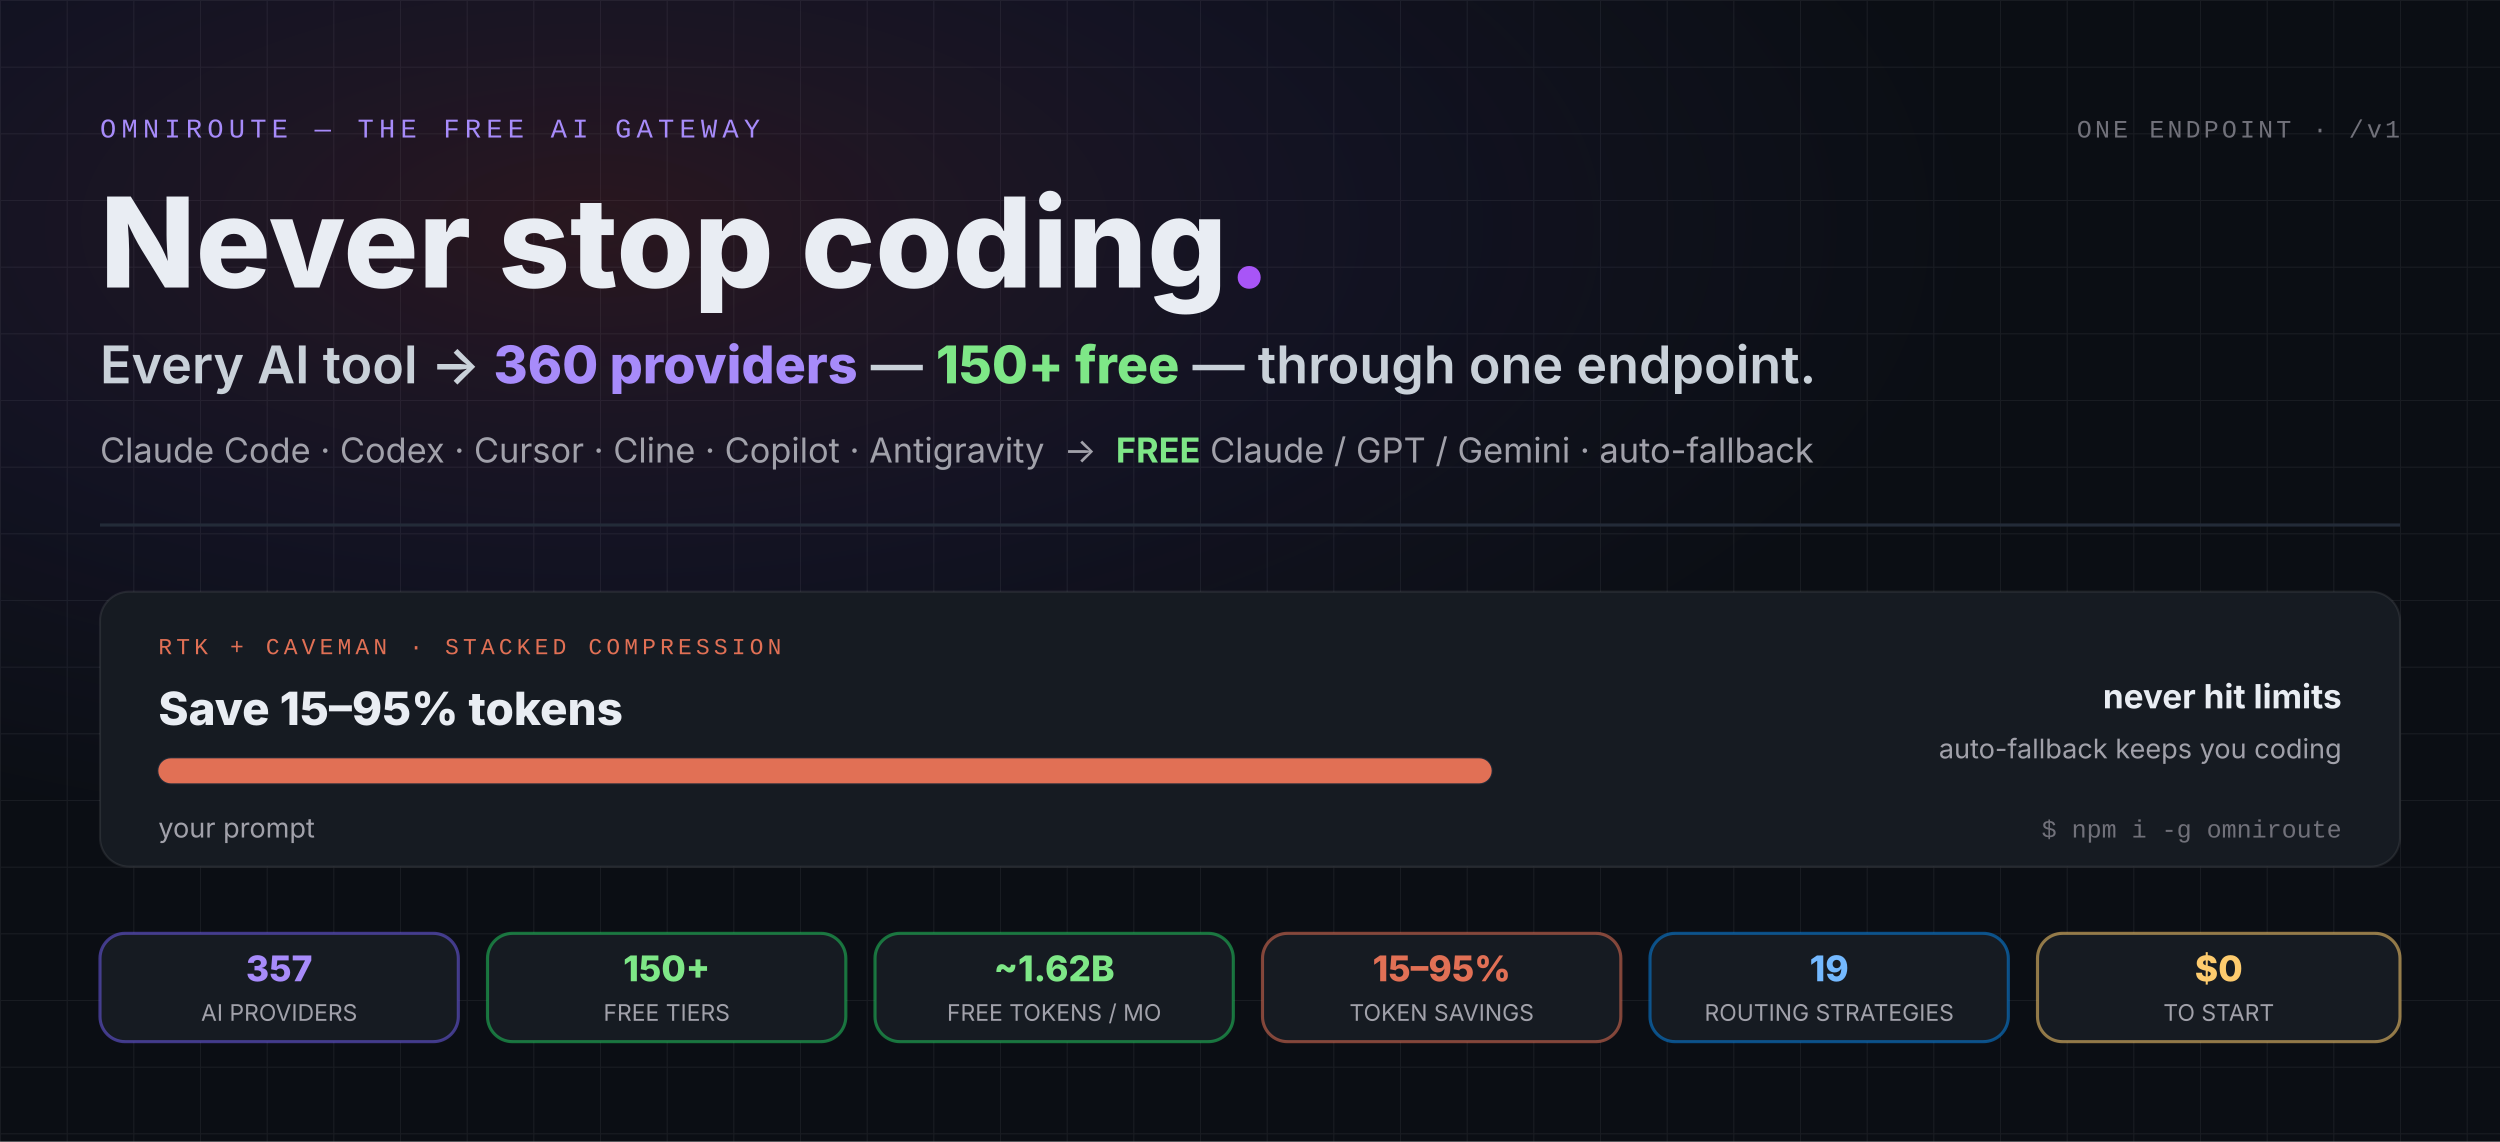
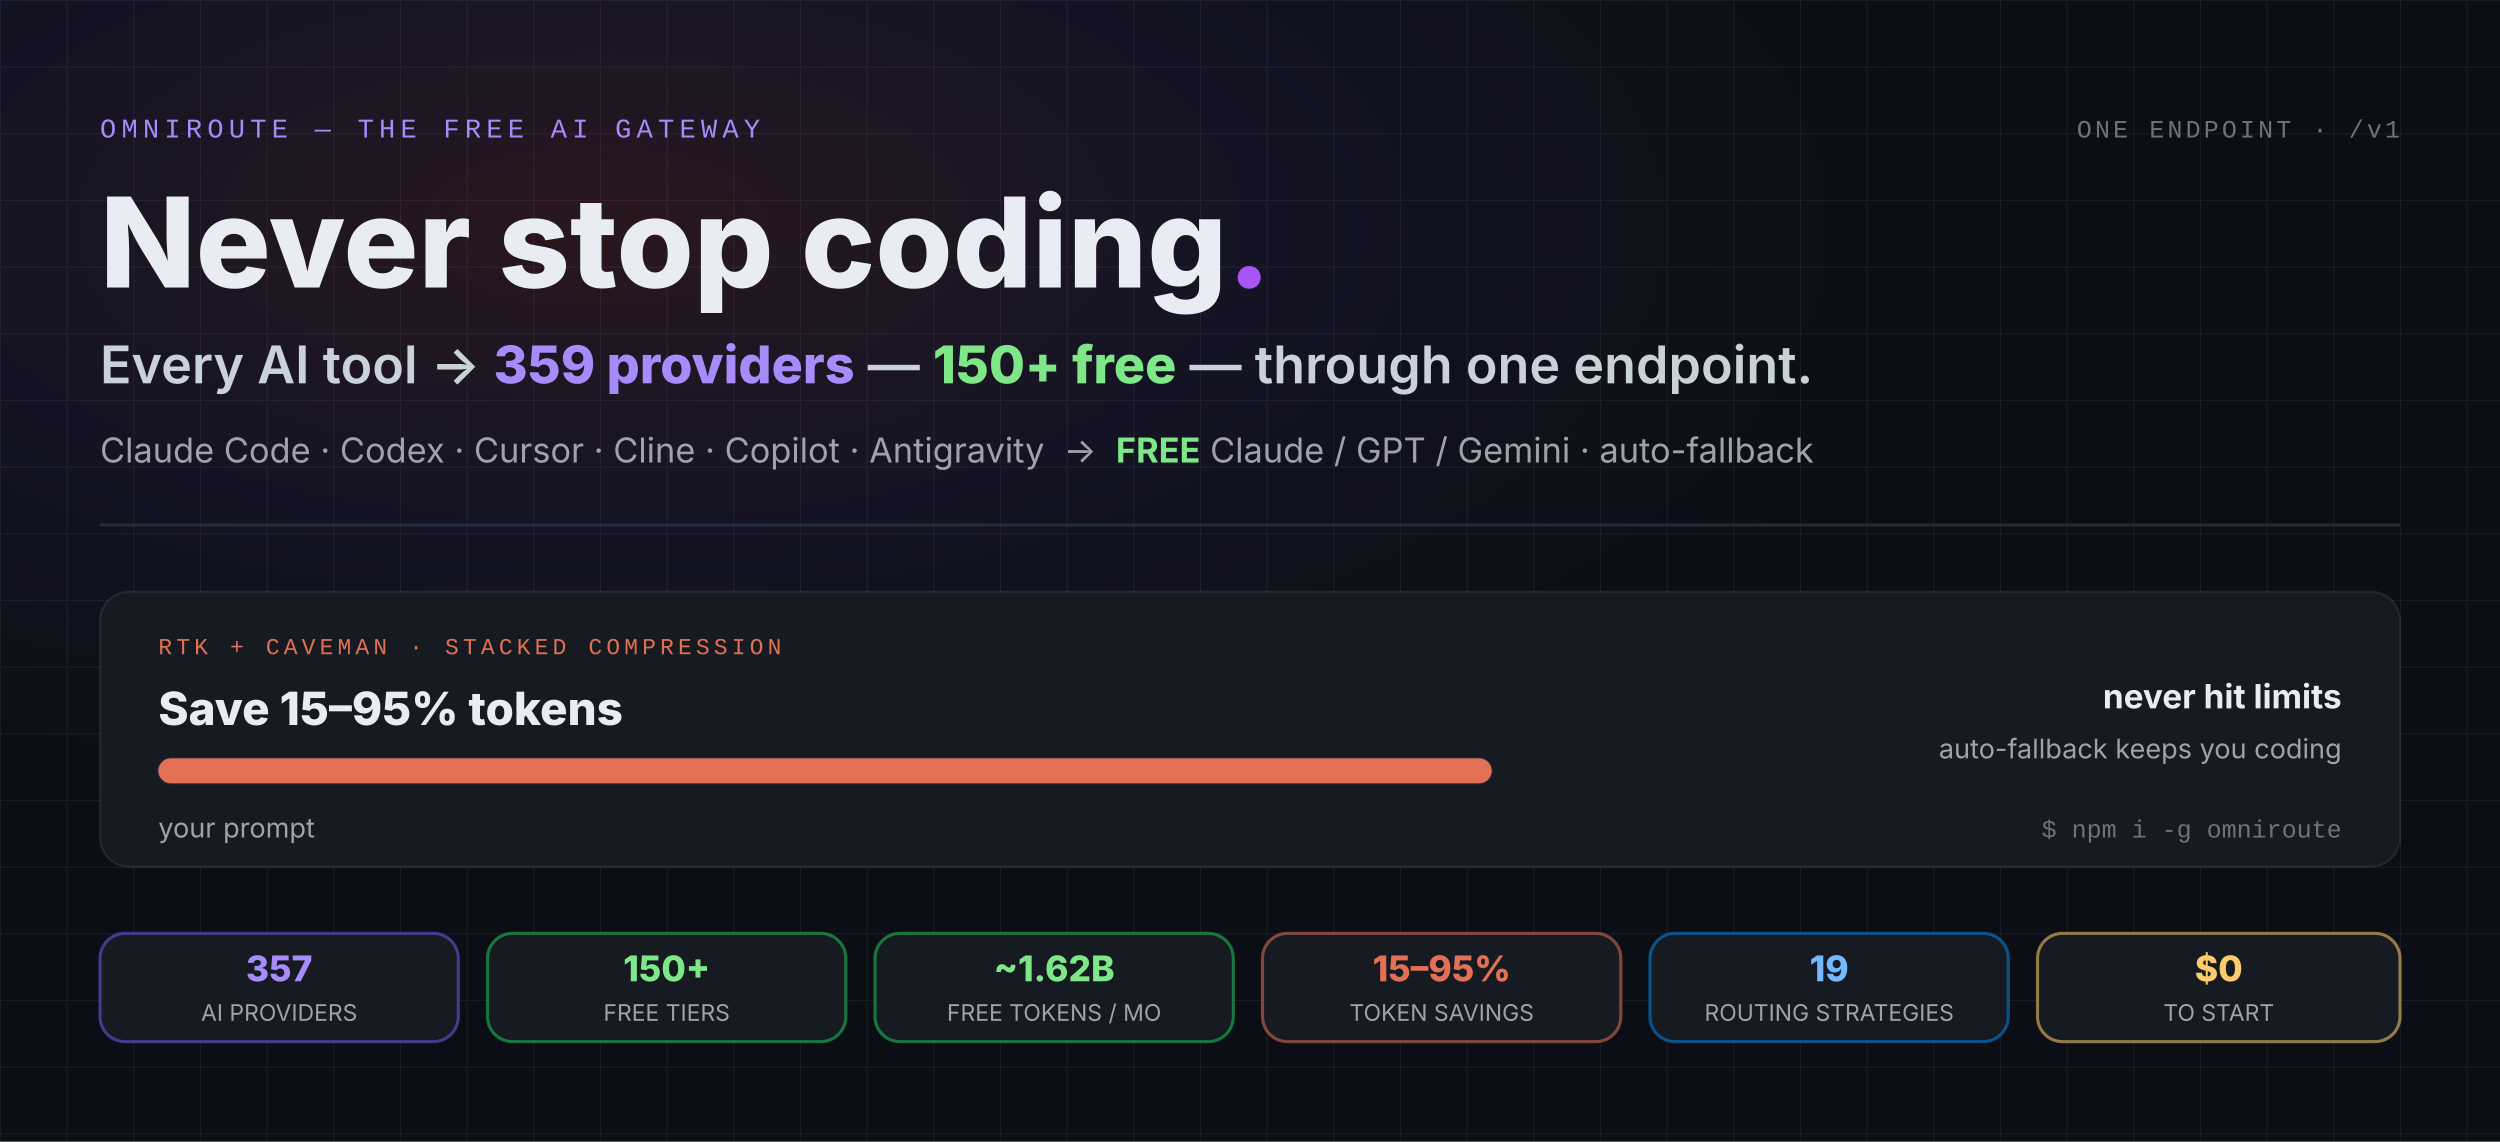
- <svg xmlns="http://www.w3.org/2000/svg" viewBox="0 0 1200 548" role="img" aria-label="OmniRoute hero: Never stop coding. Every AI tool to 360 providers — 150+ free — through one endpoint. Claude Code, Codex, Cursor, Cline, Copilot and Antigravity into free Claude, GPT and Gemini with auto-fallback. RTK + Caveman stacked compression saves 15 to 95 percent of tokens — about 89 percent average on tool-heavy sessions — so you never hit limits. Stats: 360 AI providers, 150+ free tiers, about 1.62B free tokens per month, 15 to 95 percent token savings, 20 routing strategies, zero dollars to start.">
+ <svg xmlns="http://www.w3.org/2000/svg" viewBox="0 0 1200 548" role="img" aria-label="OmniRoute hero: Never stop coding. Every AI tool to 359 providers — 150+ free — through one endpoint. Claude Code, Codex, Cursor, Cline, Copilot and Antigravity into free Claude, GPT and Gemini with auto-fallback. RTK + Caveman stacked compression saves 15 to 95 percent of tokens — about 89 percent average on tool-heavy sessions — so you never hit limits. Stats: 359 AI providers, 150+ free tiers, about 1.62B free tokens per month, 15 to 95 percent token savings, 20 routing strategies, zero dollars to start.">
  <defs>
    <pattern id="gridPaperH" width="32" height="32" patternUnits="userSpaceOnUse">
      <path d="M 32 0 L 0 0 0 32" fill="none" stroke="#ffffff" stroke-opacity="0.06" stroke-width="1" />
    </pattern>
    <radialGradient id="bgGlowH" cx="24%" cy="20%" r="55%">
      <stop offset="0%" stop-color="#e54d5e" stop-opacity="0.14" />
      <stop offset="55%" stop-color="#8b5cf6" stop-opacity="0.06" />
      <stop offset="100%" stop-color="#6366f1" stop-opacity="0" />
    </radialGradient>
    <linearGradient id="gradBrandH" x1="0" y1="0" x2="1" y2="1">
      <stop offset="0%" stop-color="#e54d5e" />
      <stop offset="100%" stop-color="#a855f7" />
    </linearGradient>
    <path id="dividerPathH" d="M 48,252 L 1152,252" />
  </defs>
  <rect width="1200" height="548" fill="#0b0e14" />
  <rect width="1200" height="548" fill="url(#gridPaperH)" />
  <rect width="1200" height="548" fill="url(#bgGlowH)" />
  <text x="48" y="66" font-family="Consolas, 'Courier New', monospace" font-size="13" letter-spacing="2.5" fill="#a78bfa">OMNIROUTE — THE FREE AI GATEWAY</text>
  <text x="1152" y="66" text-anchor="end" font-family="Consolas, 'Courier New', monospace" font-size="12" letter-spacing="1.5" fill="#71717a">ONE ENDPOINT · /v1</text>
  <text x="48" y="138" font-family="Inter, 'Segoe UI', Arial, Helvetica, system-ui, sans-serif" font-size="60" font-weight="800" fill="#e9edf3">Never stop coding<tspan fill="#a855f7">.</tspan>
  </text>
-   <text x="48" y="184" font-family="Inter, 'Segoe UI', Arial, Helvetica, system-ui, sans-serif" font-size="25" font-weight="600" fill="#c9d1d9">Every AI tool → <tspan fill="#a78bfa" font-weight="800">360 providers</tspan> — <tspan fill="#7ee787" font-weight="800">150+ free</tspan> — through one endpoint.</text>
+   <text x="48" y="184" font-family="Inter, 'Segoe UI', Arial, Helvetica, system-ui, sans-serif" font-size="25" font-weight="600" fill="#c9d1d9">Every AI tool → <tspan fill="#a78bfa" font-weight="800">359 providers</tspan> — <tspan fill="#7ee787" font-weight="800">150+ free</tspan> — through one endpoint.</text>
  <text x="48" y="222" font-family="Inter, 'Segoe UI', Arial, Helvetica, system-ui, sans-serif" font-size="16.5" fill="#a1a1aa">Claude Code · Codex · Cursor · Cline · Copilot · Antigravity  →  <tspan fill="#7ee787" font-weight="700">FREE</tspan> Claude / GPT / Gemini · auto-fallback</text>
  <line x1="48" y1="252" x2="1152" y2="252" stroke="#232b38" stroke-width="1.5" />
  <circle r="4" fill="url(#gradBrandH)" opacity="0">
    <animateMotion dur="6s" repeatCount="indefinite" keyPoints="0;1" keyTimes="0;1" calcMode="linear">
      <mpath href="#dividerPathH" />
    </animateMotion>
    <animate attributeName="opacity" values="0;0.9;0.9;0" keyTimes="0;0.08;0.6;0.75" dur="6s" repeatCount="indefinite" />
  </circle>
  <g>
    <rect x="48" y="284" width="1104" height="132" rx="14" fill="#161b22" stroke="#ffffff" stroke-opacity="0.08" stroke-width="1" />
    <text x="76" y="314" font-family="Consolas, 'Courier New', monospace" font-size="11" letter-spacing="2" fill="#e17055">RTK + CAVEMAN · STACKED COMPRESSION</text>
    <text x="76" y="348" font-family="Inter, 'Segoe UI', Arial, Helvetica, system-ui, sans-serif" font-size="22" font-weight="800" fill="#e9edf3">Save 15–95% tokens</text>
    <rect x="76" y="364" width="640" height="12" rx="6" fill="#0b0e14" stroke="#232b38" stroke-width="1" />
    <rect x="76" y="364" width="640" height="12" rx="6" fill="#e17055">
      <animate attributeName="width" values="640;640;70;70;640" keyTimes="0;0.12;0.5;0.88;1" dur="8s" repeatCount="indefinite" calcMode="spline" keySplines="0.4 0 0.2 1;0.4 0 0.2 1;0.4 0 0.2 1;0.4 0 0.2 1" />
    </rect>
    <text x="76" y="402" font-family="Inter, 'Segoe UI', Arial, Helvetica, system-ui, sans-serif" font-size="13" fill="#a1a1aa">your prompt
      <animate attributeName="opacity" values="1;1;0;0;1" keyTimes="0;0.12;0.35;0.88;1" dur="8s" repeatCount="indefinite" calcMode="discrete" />
    </text>
    <text x="76" y="402" font-family="Inter, 'Segoe UI', Arial, Helvetica, system-ui, sans-serif" font-size="13" font-weight="700" fill="#e17055" opacity="0">−89% avg on tool-heavy sessions
      <animate attributeName="opacity" values="0;0;1;1;0" keyTimes="0;0.35;0.36;0.88;1" dur="8s" repeatCount="indefinite" calcMode="discrete" />
    </text>
    <text x="1124" y="340" text-anchor="end" font-family="Inter, 'Segoe UI', Arial, Helvetica, system-ui, sans-serif" font-size="16" font-weight="700" fill="#e9edf3">never hit limits</text>
    <text x="1124" y="364" text-anchor="end" font-family="Inter, 'Segoe UI', Arial, Helvetica, system-ui, sans-serif" font-size="13" fill="#a1a1aa">auto-fallback keeps you coding</text>
    <text x="1124" y="402" text-anchor="end" font-family="Consolas, 'Courier New', monospace" font-size="12" fill="#71717a">$ npm i -g omniroute</text>
  </g>
  <g font-family="Inter, 'Segoe UI', Arial, Helvetica, system-ui, sans-serif" text-anchor="middle">
    <rect x="48" y="448" width="172" height="52" rx="12" fill="#161b22" stroke="#6c5ce7" stroke-opacity="0.55" stroke-width="1.5" />
    <text x="134" y="471" font-size="17" font-weight="800" fill="#a78bfa">357</text>
    <text x="134" y="490" font-size="11" fill="#a1a1aa">AI PROVIDERS</text>
    <rect x="234" y="448" width="172" height="52" rx="12" fill="#161b22" stroke="#22c55e" stroke-opacity="0.55" stroke-width="1.5" />
    <text x="320" y="471" font-size="17" font-weight="800" fill="#7ee787">150+</text>
    <text x="320" y="490" font-size="11" fill="#a1a1aa">FREE TIERS</text>
    <rect x="420" y="448" width="172" height="52" rx="12" fill="#161b22" stroke="#22c55e" stroke-opacity="0.55" stroke-width="1.5" />
    <text x="506" y="471" font-size="17" font-weight="800" fill="#7ee787">~1.62B</text>
    <text x="506" y="490" font-size="11" fill="#a1a1aa">FREE TOKENS / MO</text>
    <rect x="606" y="448" width="172" height="52" rx="12" fill="#161b22" stroke="#e17055" stroke-opacity="0.55" stroke-width="1.5" />
    <text x="692" y="471" font-size="17" font-weight="800" fill="#e17055">15–95%</text>
    <text x="692" y="490" font-size="11" fill="#a1a1aa">TOKEN SAVINGS</text>
    <rect x="792" y="448" width="172" height="52" rx="12" fill="#161b22" stroke="#0984e3" stroke-opacity="0.55" stroke-width="1.5" />
    <text x="878" y="471" font-size="17" font-weight="800" fill="#74b9ff">19</text>
    <text x="878" y="490" font-size="11" fill="#a1a1aa">ROUTING STRATEGIES</text>
    <rect x="978" y="448" width="174" height="52" rx="12" fill="#161b22" stroke="#fdcb6e" stroke-opacity="0.55" stroke-width="1.5" />
    <text x="1065" y="471" font-size="17" font-weight="800" fill="#fdcb6e">$0</text>
    <text x="1065" y="490" font-size="11" fill="#a1a1aa">TO START</text>
  </g>
</svg>
